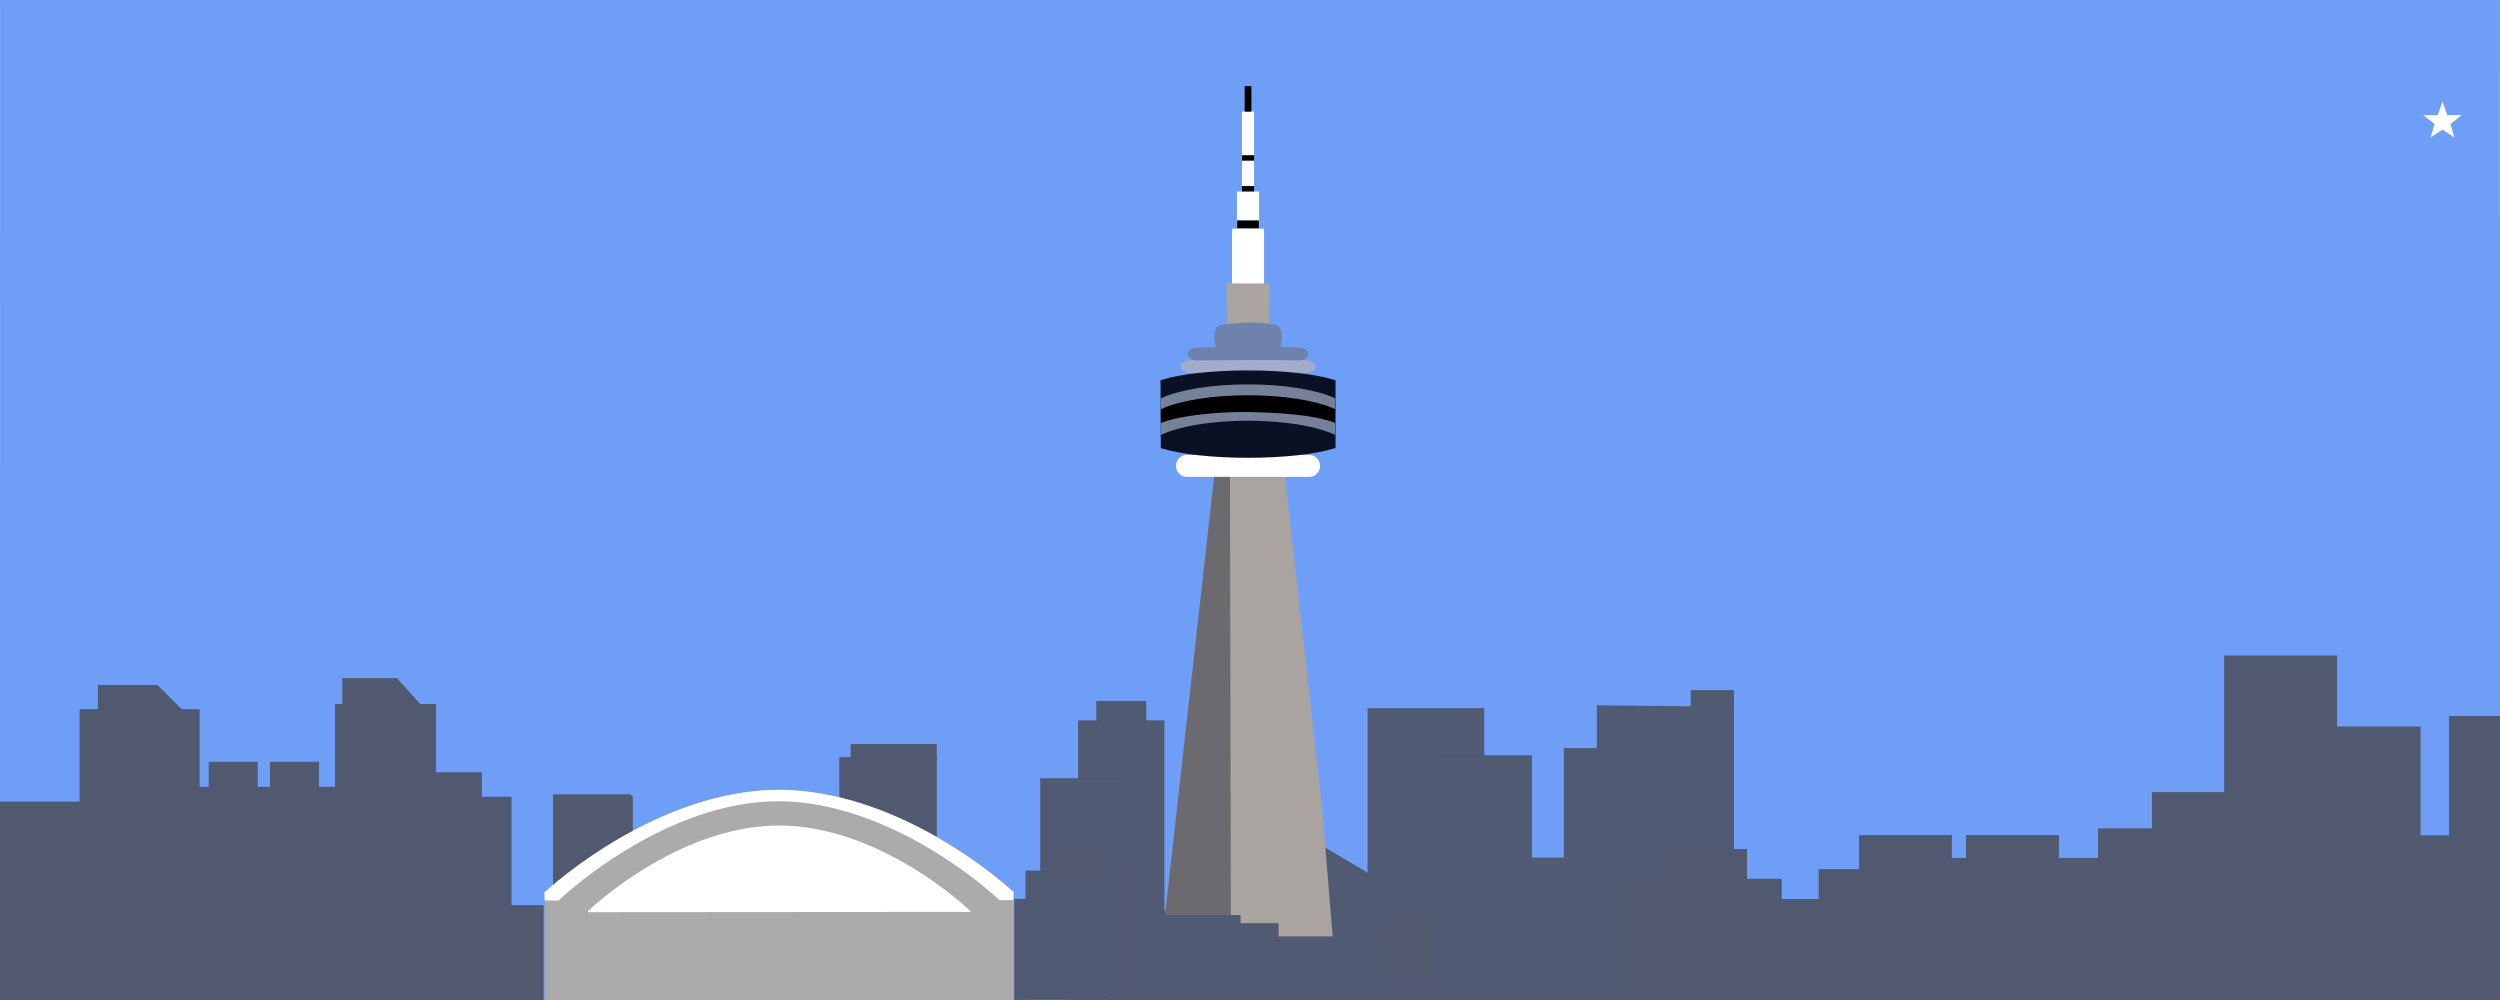
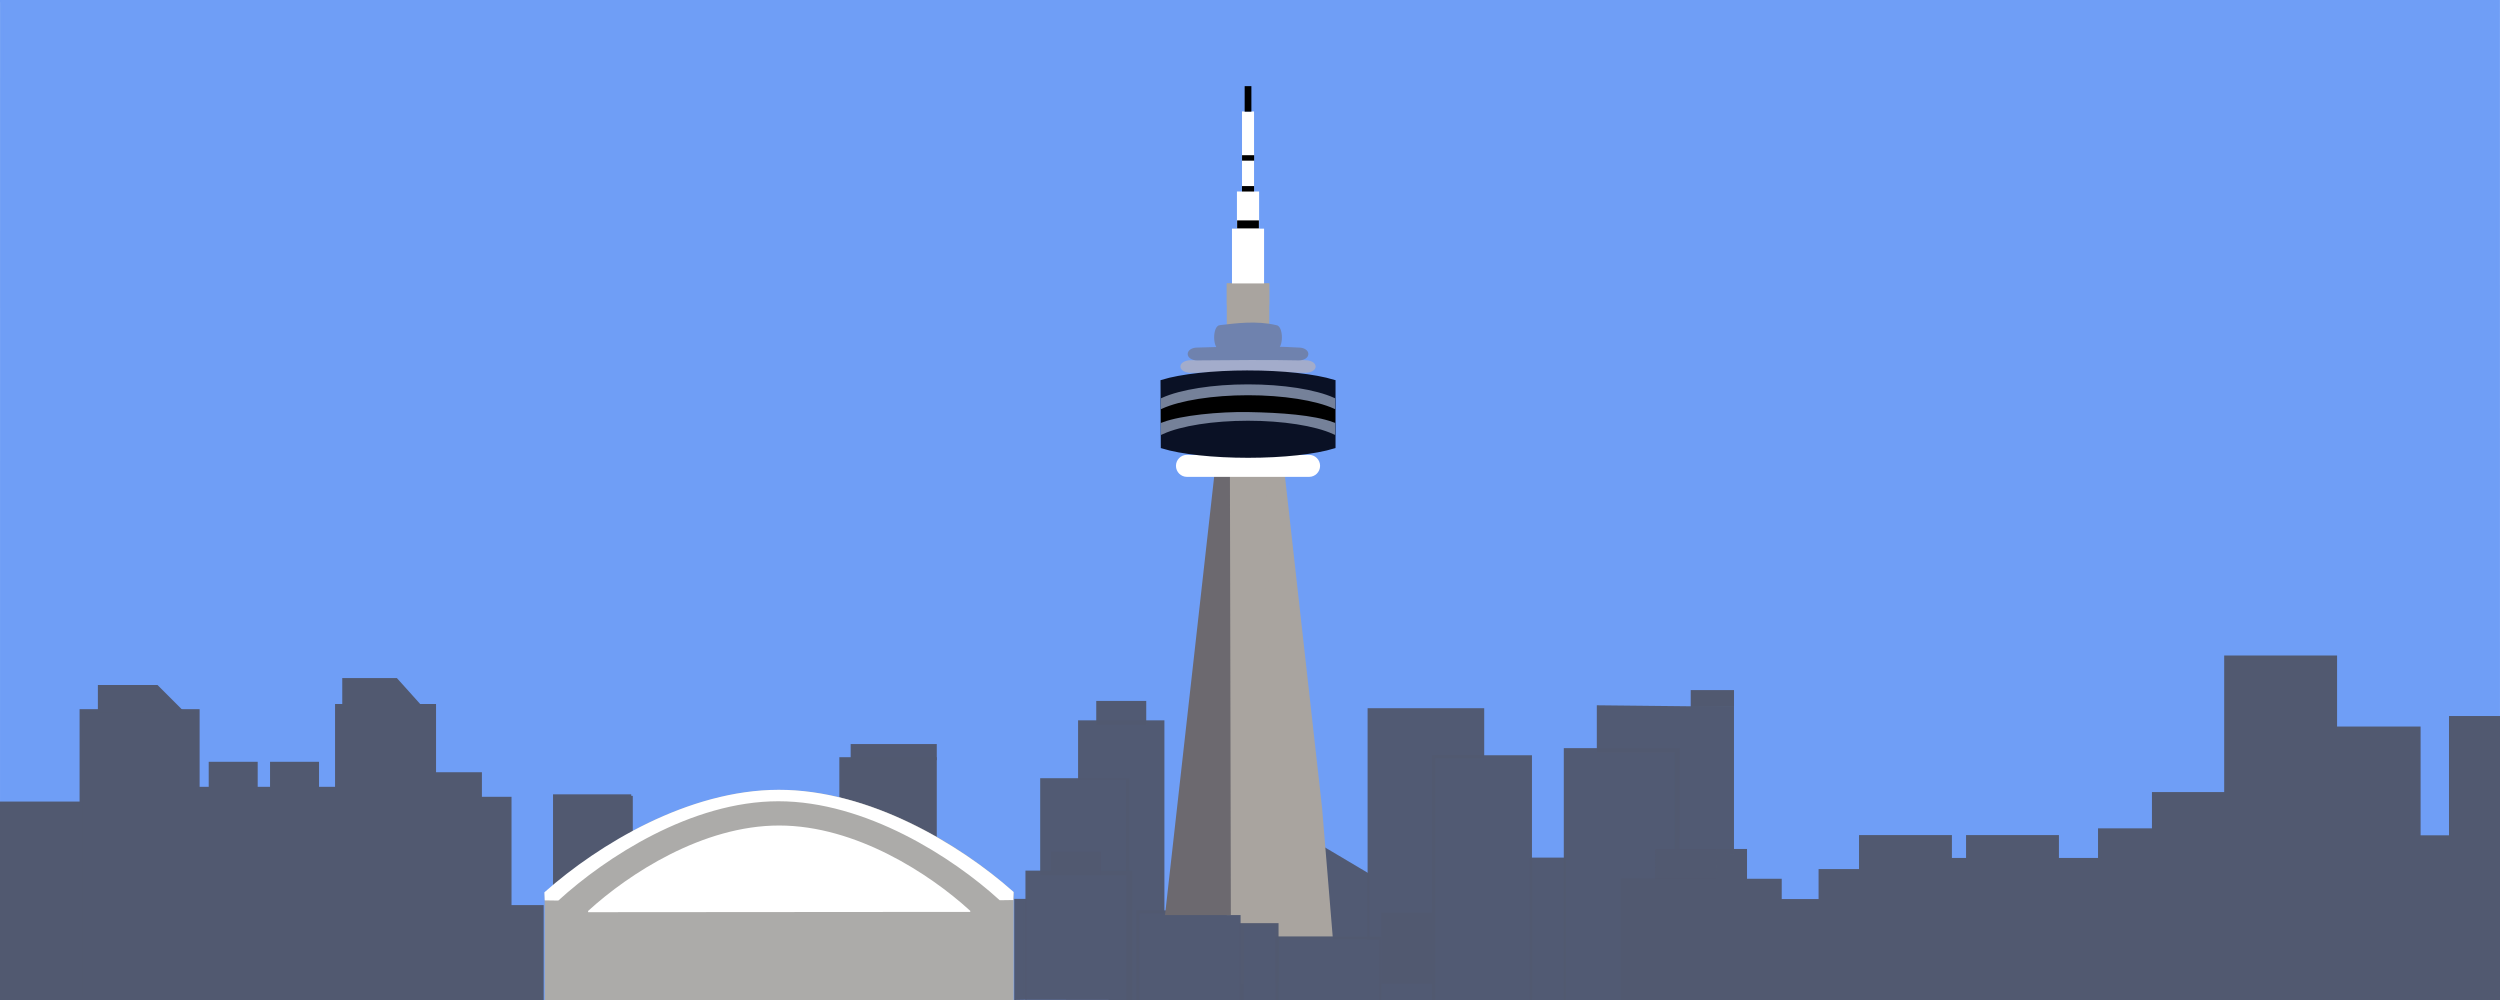
<svg xmlns="http://www.w3.org/2000/svg" id="svg3336" version="1.1" width="800" height="320" viewBox="0 0 800 320">
  <defs id="defs3340">
    </defs>
  <path style="opacity:1;fill:#6f9ef6;fill-opacity:1;fill-rule:evenodd;stroke:#6f9ef6;stroke-width:1.003;stroke-linecap:butt;stroke-linejoin:miter;stroke-miterlimit:4;stroke-dasharray:none;stroke-opacity:1" d="M 0.518,0.502 C 0.526,66.342 0.514,133.33 0.507,196.794 c -0.005,42.969 -0.006,84.345 -0.004,122.704 l 798.995,0 c 0,-96.41 -0.015,-215.934 -0.018,-318.997 l -798.964,0 z" id="path4381-9-3" />
  <rect style="opacity:1;fill:#515970;fill-opacity:1;stroke:#515970;stroke-width:1;stroke-linejoin:miter;stroke-miterlimit:4;stroke-dasharray:none;stroke-opacity:1" id="rect8103" width="25.5" height="62.5" x="0" y="257" />
  <rect style="opacity:1;fill:#515970;fill-opacity:1;stroke:#515970;stroke-width:1;stroke-linejoin:miter;stroke-miterlimit:4;stroke-dasharray:none;stroke-opacity:1" id="rect8103-5" width="37.413" height="92.067" x="25.966" y="227.433" />
  <rect style="opacity:1;fill:#515970;fill-opacity:1;stroke:#515970;stroke-width:1;stroke-linejoin:miter;stroke-miterlimit:4;stroke-dasharray:none;stroke-opacity:1" id="rect8103-5-1" width="43.566" height="67.221" x="63.467" y="252.279" />
  <rect style="opacity:1;fill:#515970;fill-opacity:1;stroke:#515970;stroke-width:1;stroke-linejoin:miter;stroke-miterlimit:4;stroke-dasharray:none;stroke-opacity:1" id="rect8103-5-1-0" width="31.314" height="93.719" x="107.718" y="225.781" />
  <rect style="opacity:1;fill:#515970;fill-opacity:1;stroke:#515970;stroke-width:1;stroke-linejoin:miter;stroke-miterlimit:4;stroke-dasharray:none;stroke-opacity:1" id="rect8103-5-1-0-3" width="23.871" height="64.025" x="139.315" y="255.475" />
  <rect style="opacity:1;fill:#515970;fill-opacity:1;stroke:#515970;stroke-width:1;stroke-linejoin:miter;stroke-miterlimit:4;stroke-dasharray:none;stroke-opacity:1" id="rect8103-5-1-0-3-3" width="14.677" height="7.831" x="67.286" y="244.272" />
  <rect style="opacity:1;fill:#515970;fill-opacity:1;stroke:#515970;stroke-width:1;stroke-linejoin:miter;stroke-miterlimit:4;stroke-dasharray:none;stroke-opacity:1" id="rect8103-5-1-0-3-3-1" width="14.677" height="7.831" x="86.912" y="244.272" />
  <path style="fill:#515970;fill-opacity:1;fill-rule:evenodd;stroke:#515970;stroke-width:1;stroke-linecap:butt;stroke-linejoin:miter;stroke-miterlimit:4;stroke-dasharray:none;stroke-opacity:1" d="m 31.82,227.311 0,-7.601 18.385,0 7.601,7.601 -25.986,0 z" id="path8210" />
  <path style="fill:#515970;fill-rule:evenodd;stroke:#515970;stroke-width:1;stroke-linecap:butt;stroke-linejoin:miter;stroke-miterlimit:4;stroke-dasharray:none;stroke-opacity:1;fill-opacity:1" d="m 110.02,225.186 0,-7.711 16.755,0 6.928,7.711 -23.683,0 z" id="path8210-6" />
  <rect style="opacity:1;fill:#515970;fill-opacity:1;stroke:#515970;stroke-width:1;stroke-linejoin:miter;stroke-miterlimit:4;stroke-dasharray:none;stroke-opacity:1" id="rect8103-5-1-0-3-3-1-0" width="14.677" height="7.831" x="139.033" y="247.614" />
  <rect style="opacity:1;fill:#515970;fill-opacity:1;stroke:#515970;stroke-width:1;stroke-linejoin:miter;stroke-miterlimit:4;stroke-dasharray:none;stroke-opacity:1" id="rect8103-5-1-0-3-8-6-1-1-2-0-8-7-0" width="50.007" height="37.798" x="519.645" y="281.702" />
  <rect style="opacity:1;fill:#515970;stroke:#515970;stroke-width:1;stroke-linejoin:miter;stroke-miterlimit:4;stroke-dasharray:none;stroke-opacity:1;fill-opacity:1" id="rect8103-5-1-0-3-8-6-1-1-2-0-8-7-4-1" width="27.974" height="9.294" x="530.573" y="272.169" />
  <rect style="opacity:1;fill:#515970;fill-opacity:1;stroke:#515970;stroke-width:1;stroke-linejoin:miter;stroke-miterlimit:4;stroke-dasharray:none;stroke-opacity:1" id="rect8103-5-1-0-3-8-6-1-1-2-0-8-7-0-7" width="12.574" height="31.302" x="569.563" y="288.198" />
  <rect style="opacity:1;fill:#515970;fill-opacity:1;stroke:#515970;stroke-width:1;stroke-linejoin:miter;stroke-miterlimit:4;stroke-dasharray:none;stroke-opacity:1" id="rect8103-5-1-0-3-8-6-1-1-2-0-8-7-0-7-2" width="24.466" height="40.897" x="582.444" y="278.603" />
  <path style="opacity:1;fill:#515970;fill-opacity:1;stroke:#515970;stroke-width:1;stroke-linejoin:miter;stroke-miterlimit:4;stroke-dasharray:none;stroke-opacity:1" d="m 595.391,267.727 0,10.877 11.52,0 0,40.896 17.199,0 0,-51.773 -28.719,0 z" id="rect8103-5-1-0-3-8-6-1-1-2-0-8-7-0-7-2-3" />
  <path style="opacity:1;fill:#515970;fill-opacity:1;stroke:#515970;stroke-width:1;stroke-linejoin:miter;stroke-miterlimit:4;stroke-dasharray:none;stroke-opacity:1" d="m 624.367,275.041 0,44.459 5.271,0 0,-44.459 -5.271,0 z m 33.99,0 0,44.459 30.725,0 0,-44.459 -30.725,0 z" id="rect8103-5-1-0-3-8-6-1-1-2-0-8-7-0-7-2-3-1" />
  <rect style="opacity:1;fill:#515970;fill-opacity:1;stroke:#515970;stroke-width:1;stroke-linejoin:miter;stroke-miterlimit:4;stroke-dasharray:none;stroke-opacity:1" id="rect8103-5-1-0-3-8-6-1-1-2-0-8-7-0-7-2-3-4" width="28.718" height="51.773" x="629.638" y="267.727" />
  <path style="opacity:1;fill:#515970;fill-opacity:1;stroke:#515970;stroke-width:1;stroke-linejoin:miter;stroke-miterlimit:4;stroke-dasharray:none;stroke-opacity:1" d="m 671.871,265.57 0,9.471 17.211,0 0,44.459 19.85,0 0,-53.93 -37.061,0 z" id="rect8103-5-1-0-3-8-6-1-1-2-0-8-7-0-7-2-3-2" />
  <path style="opacity:1;fill:#515970;fill-opacity:1;stroke:#515970;stroke-width:1;stroke-linejoin:miter;stroke-miterlimit:4;stroke-dasharray:none;stroke-opacity:1" d="m 689.121,253.963 0,11.607 19.811,0 0,53.93 23.762,0 0,-65.537 -43.572,0 z" id="rect8103-5-1-0-3-8-6-1-1-2-0-8-7-0-7-2-3-2-0" />
  <rect style="opacity:1;fill:#515970;fill-opacity:1;stroke:#515970;stroke-width:1;stroke-linejoin:miter;stroke-miterlimit:4;stroke-dasharray:none;stroke-opacity:1" id="rect8103-5-1-0-3-8-6-1-1-2-0-8-7-0-7-2-3-2-0-8" width="41.208" height="86.508" x="732.888" y="232.992" />
  <path style="opacity:1;fill:#515970;fill-opacity:1;stroke:#515970;stroke-width:1;stroke-linejoin:miter;stroke-miterlimit:4;stroke-dasharray:none;stroke-opacity:1" d="m 712.242,210.262 0,43.701 20.451,0 0,65.537 0.193,0 0,-86.508 14.479,0 0,-22.73 -35.123,0 z" id="rect8103-5-1-0-3-8-6-1-1-2-0-8-7-0-7-2-3-2-0-8-6" />
  <rect style="opacity:1;fill:#515970;fill-opacity:1;stroke:#515970;stroke-width:1;stroke-linejoin:miter;stroke-miterlimit:4;stroke-dasharray:none;stroke-opacity:1" id="rect8103-5-1-0-3-8-6-1-1-2-0-8-7-0-7-2-3-2-0-8-66" width="16.112" height="89.873" x="784.181" y="229.627" />
  <rect style="opacity:1;fill:#515970;fill-opacity:1;stroke:#515970;stroke-width:1;stroke-linejoin:miter;stroke-miterlimit:4;stroke-dasharray:none;stroke-opacity:1" id="rect8103-5-1-0-3-8-6-1-1-2-0-8-7-0-7-2-3-2-0-8-66-6" width="10.463" height="51.698" x="773.823" y="267.802" />
  <text xml:space="preserve" style="font-style:normal;font-variant:normal;font-weight:normal;font-stretch:normal;font-size:32.5px;line-height:125%;font-family:'Century Gothic';-inkscape-font-specification:'Century Gothic';letter-spacing:0px;word-spacing:0px;fill:#000000;fill-opacity:1;stroke:none;stroke-width:1;stroke-linecap:butt;stroke-linejoin:miter;stroke-opacity:1;stroke-miterlimit:4;stroke-dasharray:none" x="319.5" y="119.75" id="text9965">
    <tspan id="tspan9967" x="319.5" y="119.75" />
  </text>
  <text xml:space="preserve" style="font-style:normal;font-variant:normal;font-weight:normal;font-stretch:normal;font-size:32.5px;line-height:125%;font-family:'Century Gothic';-inkscape-font-specification:'Century Gothic';letter-spacing:0px;word-spacing:0px;fill:#000000;fill-opacity:1;stroke:none;stroke-width:1;stroke-linecap:butt;stroke-linejoin:miter;stroke-opacity:1;stroke-miterlimit:4;stroke-dasharray:none" x="326.5" y="114.5" id="text9969">
    <tspan id="tspan9971" x="326.5" y="114.5" />
  </text>
  <text xml:space="preserve" style="font-style:normal;font-variant:normal;font-weight:normal;font-stretch:normal;font-size:32.5px;line-height:125%;font-family:'Century Schoolbook';-inkscape-font-specification:'Century Schoolbook';letter-spacing:0px;word-spacing:0px;fill:#000000;fill-opacity:1;stroke:none;stroke-width:1;stroke-linecap:butt;stroke-linejoin:miter;stroke-opacity:1;stroke-miterlimit:4;stroke-dasharray:none" x="332.25" y="189.25" id="text9985">
    <tspan id="tspan9987" x="332.25" y="189.25" />
  </text>
  <rect style="opacity:1;fill:#515970;fill-opacity:1;fill-rule:nonzero;stroke:#515970;stroke-width:1;stroke-linecap:butt;stroke-linejoin:miter;stroke-miterlimit:4;stroke-dasharray:none;stroke-opacity:1" id="rect5615" width="10.036" height="29.37" x="163.437" y="290.13" ry="0" />
  <path id="rect8103-5-1-0-3-8-6" d="m 269.089,242.809 0,13.336 c 10.728,2.777 21.02,7.195 30.182,12.275 l 0,-25.611 -30.182,0 z" style="opacity:1;fill:#515970;fill-opacity:1;stroke:#515970;stroke-width:1;stroke-linejoin:miter;stroke-miterlimit:4;stroke-dasharray:none;stroke-opacity:1" />
  <rect y="238.597" x="272.71" height="4.158" width="26.56" id="rect8103-5-1-0-3-3-1-0-8-6" style="opacity:0.99;fill:#515970;fill-opacity:1;stroke:#515970;stroke-width:1;stroke-linejoin:miter;stroke-miterlimit:4;stroke-dasharray:none;stroke-opacity:1" />
  <path id="rect8103-5-1-0-3-8-6-1-8" d="m 333.36,249.526 0,30.066 27.529,0 0,-30.066 -27.529,0 z" style="opacity:0.98;fill:#515970;fill-opacity:1;stroke:#515970;stroke-width:1;stroke-linejoin:miter;stroke-miterlimit:4;stroke-dasharray:none;stroke-opacity:1" />
  <path id="rect8103-5-1-0-3-8-6-1-1-8" d="m 345.482,231.008 0,18.018 15.408,0 0,70.475 3.238,0 0,-27.687 7.984,0 0,-60.805 z" style="opacity:0.98;fill:#515970;fill-opacity:1;stroke:#515970;stroke-width:1;stroke-linejoin:miter;stroke-miterlimit:4;stroke-dasharray:none;stroke-opacity:1" />
  <path id="rect8103-5-1-0-3-8-6-1-3-6" d="m 328.642,279.091 0,40.358 33.174,0.051 0,-40.408 z" style="opacity:0.98;fill:#515970;fill-opacity:1;stroke:#515970;stroke-width:1;stroke-linejoin:miter;stroke-miterlimit:4;stroke-dasharray:none;stroke-opacity:1" />
  <rect y="224.795" x="351.297" height="6.565" width="15.001" id="rect8103-5-1-0-3-3-1-0-8-0-8" style="opacity:0.98;fill:#515970;fill-opacity:1;stroke:#515970;stroke-width:1;stroke-linejoin:miter;stroke-miterlimit:4;stroke-dasharray:none;stroke-opacity:1" />
  <rect y="272.967" x="336.802" height="6.565" width="15.001" id="rect8103-5-1-0-3-3-1-0-8-0-0-6" style="opacity:0.98;fill:#515970;fill-opacity:1;stroke:#515970;stroke-width:1;stroke-linejoin:miter;stroke-miterlimit:4;stroke-dasharray:none;stroke-opacity:1" />
  <path id="rect8103-5-1-0-3-8-6-1-3-9-14" d="m 364.129,291.813 0,27.687 33.357,0 0,-27.687 z" style="opacity:0.98;fill:#515970;fill-opacity:1;stroke:#515970;stroke-width:1;stroke-linejoin:miter;stroke-miterlimit:4;stroke-dasharray:none;stroke-opacity:1" />
  <path id="rect8103-5-1-0-3-8-6-1-3-9-4-9-7-7" d="m 442.486,292.58 0,21.746 16.295,0 0,-21.746 -16.295,0 z" style="opacity:0.98;fill:#515970;fill-opacity:1;stroke:#515970;stroke-width:1;stroke-linejoin:miter;stroke-miterlimit:4;stroke-dasharray:none;stroke-opacity:1" />
  <path id="path8210-6-0-7" d="m 425.911,300.117 11.817,0 0,-20.207 -14.067,-8.355 2.25,28.561 z" style="opacity:0.98;fill:#515970;fill-opacity:1;fill-rule:evenodd;stroke:#515970;stroke-width:1;stroke-linecap:butt;stroke-linejoin:miter;stroke-miterlimit:4;stroke-dasharray:none;stroke-opacity:1" />
  <path id="rect8103-5-1-0-3-8-6-1-1-2-9" d="m 438.131,227.127 0,73.029 3.781,0 0,19.871 16.83,0 0,-77.846 15.707,0 0,-15.055 z" style="opacity:0.98;fill:#515970;fill-opacity:1;stroke:#515970;stroke-width:1;stroke-linejoin:miter;stroke-miterlimit:4;stroke-dasharray:none;stroke-opacity:1" />
  <path id="rect8103-5-1-0-3-8-6-1-1-2-0-6" d="m 458.74,242.182 0,77.778 30.986,0 0,-77.778 z" style="opacity:0.98;fill:#515970;fill-opacity:1;stroke:#515970;stroke-width:1;stroke-linejoin:miter;stroke-miterlimit:4;stroke-dasharray:none;stroke-opacity:1" />
  <path id="rect8103-5-1-0-3-8-6-1-1-2-0-8-2" d="m 500.91,239.897 0,80.103 18.146,-2e-5 0,-38.33 c 9.702,-10e-4 19.993,4.1e-4 29.89,0.003 l -18.961,-0.092 0.033,-9.361 6.921,-3e-5 0.066,-32.323 z" style="opacity:0.98;fill:#515970;fill-opacity:1;stroke:#515970;stroke-width:1;stroke-linejoin:miter;stroke-miterlimit:4;stroke-dasharray:none;stroke-opacity:1" />
  <path id="rect8103-5-1-0-3-8-6-1-1-2-0-8-5-1" d="m 489.968,274.938 0,45.062 10.602,0.04 0,-45.102 z" style="opacity:0.98;fill:#515970;fill-opacity:1;stroke:#515970;stroke-width:1;stroke-linejoin:miter;stroke-miterlimit:4;stroke-dasharray:none;stroke-opacity:1" />
  <path id="rect8103-5-1-0-3-8-6-1-1-2-0-8-7-2" d="m 511.477,226.194 0,14.029 24.892,0 0,31.931 18.007,0.685 -0.002,-46.185 z" style="opacity:0.98;fill:#515970;fill-opacity:1;stroke:#515970;stroke-width:1;stroke-linejoin:miter;stroke-miterlimit:4;stroke-dasharray:none;stroke-opacity:1" />
  <path id="rect8103-5-1-0-3-8-6-1-1-2-0-8-7-4-9" d="m 541.53,221.333 0,4.387 12.851,0 0,-4.387 -12.851,0 z" style="opacity:1;fill:#515970;fill-opacity:1;stroke:#515970;stroke-width:1;stroke-linejoin:miter;stroke-miterlimit:4;stroke-dasharray:none;stroke-opacity:1" />
  <path style="opacity:1;fill:#acaba9;fill-opacity:1;stroke:#acaba9;stroke-width:1;stroke-linecap:butt;stroke-linejoin:miter;stroke-miterlimit:4;stroke-dasharray:none;stroke-opacity:1" d="m 323.874,319.946 0,-34.179 c -15.71,-14.288 -44.796,-32.498 -74.505,-32.506 -29.709,-0.008 -58.859,18.325 -74.569,32.613 l 0,34.181 z" id="path8771-2" />
  <path id="rect9028-7" d="m 393.066,91.197 0,20.92 c 4.08,-0.086 8.302,-0.137 12.605,-0.08 l 0,-20.84 -12.605,0 z m 6.746,24.164 c -2.221,0.008 -4.493,0.032 -6.746,0.049 l 0,0.104 c 4.101,-0.071 8.305,-0.114 12.605,-0.074 l 0,-0.072 c -1.938,-0.006 -3.872,-0.013 -5.859,-0.006 z m 0.055,3.324 c -2.239,0.007 -4.531,0.027 -6.801,0.041 l 0,0.443 c 2.046,-0.08 4.13,-0.134 6.258,-0.135 2.159,4e-5 4.273,0.055 6.348,0.137 l 0,-0.48 c -1.926,-0.004 -3.836,-0.012 -5.805,-0.006 z m -6.801,27.176 0,0.24 c 4.151,0.016 8.449,0.03 12.605,0.021 l 0,-0.26 c -2.047,0.08 -4.131,0.134 -6.26,0.135 -2.158,-7e-5 -4.271,-0.055 -6.346,-0.137 z m 0,6.238 0,140.213 4.42,0 0,21.932 0.141,0 0,-18.225 8.045,0 0,-143.92 c -4.113,0.001 -8.413,-0.003 -12.605,0 z" style="opacity:1;fill:#a9a49f;fill-opacity:1;stroke:#a9a49f;stroke-width:1;stroke-linecap:butt;stroke-linejoin:miter;stroke-miterlimit:4;stroke-dasharray:none;stroke-opacity:1" />
  <path id="path9039-7" d="m 405.644,152.055 -0.307,143.965 3.375,0 0,17.898 0.086,0 0,-13.762 17.201,0 -3.43,-41.553 -11.926,-106.549 -5,0 z" style="fill:#a9a49f;fill-opacity:1;fill-rule:evenodd;stroke:#a9a49f;stroke-width:1;stroke-linecap:butt;stroke-linejoin:miter;stroke-miterlimit:4;stroke-dasharray:none;stroke-opacity:1" />
  <path id="path9039-8-4" d="m 389.077,152.148 -15.711,140.165 20.008,0 -0.297,-140.258 z" style="fill:#6c696f;fill-opacity:1;fill-rule:evenodd;stroke:#6c696f;stroke-width:1;stroke-linecap:butt;stroke-linejoin:miter;stroke-miterlimit:4;stroke-dasharray:none;stroke-opacity:1" />
  <path id="path9073-1" d="m 379.835,146.046 c -1.672,7e-5 -3.027,1.355 -3.027,3.027 7e-5,1.672 1.355,3.027 3.027,3.027 13.846,0.011 25.981,-0.028 39.066,0 1.672,-7e-5 3.027,-1.355 3.027,-3.027 -8e-5,-1.672 -1.355,-3.027 -3.027,-3.027 -14.039,0.146 -25.053,0.077 -39.066,0 z" style="opacity:1;fill:#ffffff;fill-opacity:1;stroke:#ffffff;stroke-width:1;stroke-linecap:butt;stroke-linejoin:miter;stroke-miterlimit:4;stroke-dasharray:none;stroke-opacity:1" />
  <path id="path9073-3-2" d="m 381.063,115.775 c -1.567,4e-5 -2.837,0.677 -2.837,1.513 9e-5,0.835 1.27,1.513 2.837,1.513 12.512,-0.077 25.425,-0.228 36.611,0 1.567,-3e-5 2.837,-0.677 2.837,-1.513 -7e-5,-0.835 -1.27,-1.513 -2.837,-1.513 -12.619,-0.648 -25.817,-0.278 -36.611,0 z" style="opacity:1;fill:#a3accb;fill-opacity:1;stroke:#a3accb;stroke-width:1;stroke-linecap:butt;stroke-linejoin:miter;stroke-miterlimit:4;stroke-dasharray:none;stroke-opacity:1" />
  <path id="rect9094-4-6-7-2" d="m 399.322,119.036 c -11.12,0.003 -21.468,1.131 -27.458,2.992 0.01,6.788 0.091,14.185 0.087,20.262 l 0.004,0 0,0.728 c 6.004,1.857 16.348,2.979 27.456,2.98 11.12,-0.003 21.468,-1.131 27.458,-2.992 l 0,-0.716 0.004,0 0,-20.159 -0.092,0 0,-0.116 c -6.004,-1.857 -16.349,-2.98 -27.458,-2.98 z" style="opacity:1;fill:#0a1125;fill-opacity:1;stroke:#0a1125;stroke-width:1;stroke-linecap:butt;stroke-linejoin:miter;stroke-miterlimit:4;stroke-dasharray:none;stroke-opacity:1" />
  <path d="m 399.367,126.974 a 32.232,9.036 0 0 0 -27.378,4.289 l 0,3.359 0,3.711 0,0.09 a 32.232,9.036 0 0 1 27.378,-4.289 32.232,9.036 0 0 1 27.38,4.279 l 0,-0.09 0,-3.711 0,-3.359 a 32.232,9.036 0 0 0 -27.38,-4.279 z m 0,-3.477 a 32.232,9.036 0 0 0 -27.378,4.289 l 0,3.359 0,3.711 0,0.09 a 32.232,9.036 0 0 1 27.378,-4.289 32.232,9.036 0 0 1 27.38,4.279 l 0,-0.09 0,-3.711 0,-3.359 a 32.232,9.036 0 0 0 -27.38,-4.279 z" style="opacity:1;fill:#758199;fill-opacity:1;stroke:#758199;stroke-width:1;stroke-linecap:butt;stroke-linejoin:miter;stroke-miterlimit:4;stroke-dasharray:none;stroke-opacity:1" id="path9111-5-2-1-5-4-0-7" />
  <path d="m 399.367,126.974 c -11.159,0.005 -21.515,1.627 -27.378,4.289 l 0,3.359 c 5.866,-2.181 18.039,-3.43 27.575,-3.258 10.388,0.187 20.865,0.947 27.182,3.248 l 0,-3.359 c -5.871,-2.658 -16.227,-4.276 -27.38,-4.279 z" style="opacity:1;fill:#000000;fill-opacity:1;stroke:#000000;stroke-width:1;stroke-linecap:butt;stroke-linejoin:miter;stroke-miterlimit:4;stroke-dasharray:none;stroke-opacity:1" id="path9111-5-2-1-5-4-0-86" />
  <rect y="73.668" x="394.733" height="17.755" width="9.27" id="rect9576-1" style="opacity:1;fill:#ffffff;fill-opacity:1;stroke:#ffffff;stroke-width:1;stroke-linecap:butt;stroke-linejoin:miter;stroke-miterlimit:4;stroke-dasharray:none;stroke-opacity:1" />
  <rect y="91.197" x="393.081" height="5.856" width="12.573" id="rect9576-4-7" style="opacity:1;fill:#a9a49f;fill-opacity:1;stroke:#a9a49f;stroke-width:1;stroke-linecap:butt;stroke-linejoin:miter;stroke-miterlimit:4;stroke-dasharray:none;stroke-opacity:1" />
  <rect y="61.776" x="396.321" height="12.282" width="6.095" id="rect9576-6-7" style="opacity:1;fill:#ffffff;fill-opacity:1;stroke:#ffffff;stroke-width:1;stroke-linecap:butt;stroke-linejoin:miter;stroke-miterlimit:4;stroke-dasharray:none;stroke-opacity:1" />
  <rect y="48.938" x="397.944" height="12.924" width="2.848" id="rect9576-6-1-3" style="opacity:1;fill:#ffffff;fill-opacity:1;stroke:#ffffff;stroke-width:1;stroke-linecap:butt;stroke-linejoin:miter;stroke-miterlimit:4;stroke-dasharray:none;stroke-opacity:1" />
  <rect y="36.165" x="397.944" height="12.925" width="2.848" id="rect9576-6-1-8-8" style="opacity:1;fill:#ffffff;fill-opacity:1;stroke:#ffffff;stroke-width:1;stroke-linecap:butt;stroke-linejoin:miter;stroke-miterlimit:4;stroke-dasharray:none;stroke-opacity:1" />
  <rect y="28.065" x="398.791" height="7.165" width="1.154" id="rect9576-6-1-8-0-3" style="opacity:1;fill:#000000;fill-opacity:1;stroke:#000000;stroke-width:1;stroke-linecap:butt;stroke-linejoin:miter;stroke-miterlimit:4;stroke-dasharray:none;stroke-opacity:1" />
  <path id="path9073-3-1-5" d="m 383.08,111.724 c -1.394,4e-5 -2.524,0.695 -2.524,1.552 9e-5,0.857 1.13,1.552 2.524,1.552 11.133,-0.079 22.622,-0.234 32.575,0 1.394,-3e-5 2.524,-0.695 2.524,-1.552 -7e-5,-0.857 -1.13,-1.552 -2.524,-1.552 -11.228,-0.665 -22.971,-0.285 -32.575,0 z" style="opacity:1;fill:#6f82ae;fill-opacity:1;stroke:#6f82ae;stroke-width:1;stroke-linecap:butt;stroke-linejoin:miter;stroke-miterlimit:4;stroke-dasharray:none;stroke-opacity:1" />
  <path id="rect5615-4-3" d="m 325.054,288.142 0,31.349 2.899,-0.051 0,-31.298 z" style="opacity:0.98;fill:#515970;fill-opacity:1;fill-rule:nonzero;stroke:#515970;stroke-width:1;stroke-linecap:butt;stroke-linejoin:miter;stroke-miterlimit:4;stroke-dasharray:none;stroke-opacity:1" />
  <path id="rect8103-5-1-0-3-8-6-1-1-2-0-8-7-4-1-1" d="m 530.122,272.229 -0.033,9.408 18.725,0.132 0.099,-9.539 z" style="opacity:0.98;fill:#515970;fill-opacity:1;stroke:#515970;stroke-width:1;stroke-linejoin:miter;stroke-miterlimit:4;stroke-dasharray:none;stroke-opacity:1" />
  <path id="rect8103-5-1-0-3-8-6-1-1-2-0-8-7-4-1-2" d="m 519.11,281.686 0,38.354 29.771,0 0,-38.354 z" style="opacity:0.98;fill:#515970;fill-opacity:1;stroke:#515970;stroke-width:1;stroke-linejoin:miter;stroke-miterlimit:4;stroke-dasharray:none;stroke-opacity:1" />
  <path id="rect8103-5-1-0-3-8-6-8" d="m 201.994,254.679 0,15.469 c -8.718,3.221 -17.082,8.346 -24.527,14.239 l 0,-29.707 24.527,0 z" style="opacity:1;fill:#515970;fill-opacity:1;stroke:#515970;stroke-width:1;stroke-linejoin:miter;stroke-miterlimit:4;stroke-dasharray:none;stroke-opacity:1" />
  <path style="opacity:1;fill:#ffffff;fill-opacity:1;stroke:#ffffff;stroke-width:1;stroke-linecap:butt;stroke-linejoin:miter;stroke-miterlimit:4;stroke-dasharray:none;stroke-opacity:1" d="m 174.715,285.759 0.078,1.865 3.677,0.055 c 15.006,-13.665 42.519,-31.777 70.614,-31.776 28.095,0.001 56.005,18.003 71.011,31.669 l 3.678,-0.055 0.078,-1.867 c -17.17,-15.192 -46.048,-32.455 -74.71,-32.412 -28.663,0.043 -57.256,17.329 -74.426,32.521 z" id="path5268" />
  <path id="rect8103-5-1-0-3-8-6-1-3-9-6" d="m 408.672,300.157 0,19.878 32.82,0 0,-19.878 z" style="opacity:0.98;fill:#515970;fill-opacity:1;stroke:#515970;stroke-width:1;stroke-linejoin:miter;stroke-miterlimit:4;stroke-dasharray:none;stroke-opacity:1" />
  <path id="rect8103-5-1-0-3-8-6-1-3-9-6-1" d="m 397.187,295.908 0,24.057 11.448,0 0,-24.057 z" style="opacity:0.98;fill:#515970;fill-opacity:1;stroke:#515970;stroke-width:1;stroke-linejoin:miter;stroke-miterlimit:4;stroke-dasharray:none;stroke-opacity:1" />
  <rect transform="matrix(0,1,-1,0,0,0)" y="-400.823" x="50.163" height="2.869" width="0.747" id="rect9576-6-1-8-0-9" style="opacity:1;fill:#000000;fill-opacity:1;stroke:#000000;stroke-width:1;stroke-linecap:butt;stroke-linejoin:miter;stroke-miterlimit:4;stroke-dasharray:none;stroke-opacity:1" />
  <rect transform="matrix(0,1,-1,0,0,0)" y="-400.803" x="60.046" height="2.869" width="0.747" id="rect9576-6-1-8-0-9-3" style="opacity:1;fill:#000000;fill-opacity:1;stroke:#000000;stroke-width:1;stroke-linecap:butt;stroke-linejoin:miter;stroke-miterlimit:4;stroke-dasharray:none;stroke-opacity:1" />
  <rect transform="matrix(0,1,-1,0,0,0)" y="-402.348" x="71.024" height="5.967" width="1.554" id="rect9576-6-1-8-0-9-9" style="opacity:1;fill:#000000;fill-opacity:1;stroke:#000000;stroke-width:1;stroke-linecap:butt;stroke-linejoin:miter;stroke-miterlimit:4;stroke-dasharray:none;stroke-opacity:1" />
  <path id="path9073-3-1-0" d="m 390.415,104.54 c -0.766,1e-4 -1.387,1.531 -1.388,3.418 6e-5,1.888 0.621,3.418 1.388,3.418 6.12,-0.173 12.435,-0.515 17.906,0 0.766,-5e-5 1.387,-1.53 1.388,-3.418 -4e-5,-1.888 -0.621,-3.418 -1.388,-3.418 -6.172,-1.464 -12.626,-0.628 -17.906,0 z" style="opacity:1;fill:#6f82ae;fill-opacity:1;stroke:#6f82ae;stroke-width:1;stroke-linecap:butt;stroke-linejoin:miter;stroke-miterlimit:4;stroke-dasharray:none;stroke-opacity:1" />
  <path style="opacity:1;fill:#ffffff;fill-opacity:1;stroke:#ffffff;stroke-width:1;stroke-linecap:butt;stroke-linejoin:miter;stroke-miterlimit:4;stroke-dasharray:none;stroke-opacity:1" d="m 309.984,320 3.8e-4,-28.303 c -12.813,-11.674 -36.249,-26.998 -60.596,-27.032 -24.347,-0.035 -47.884,15.389 -60.696,27.063 L 188.691,320 Z" id="path8771-2-7" />
  <path style="opacity:1;fill:#acaba9;fill-opacity:1;stroke:#acaba9;stroke-width:1;stroke-linejoin:miter;stroke-miterlimit:4;stroke-dasharray:none;stroke-opacity:1" d="m 176.215,292.41 0,27.634 146.257,-0.088 0,-27.657 z" id="rect8103-5-1-0-3-8-6-1-3-9-1" />
-   <path id="path10225-61-8-5" d="m 781.595,33.992 1.179,3.341 3.537,0 -2.751,2.162 0.983,3.341 -2.948,-1.965 -2.948,1.965 0.983,-3.341 -2.751,-2.162 3.537,0 z" style="fill:#ffffff;fill-opacity:1;stroke:#ffffff;stroke-width:1;stroke-miterlimit:4;stroke-dasharray:none;stroke-opacity:1" />
</svg>
